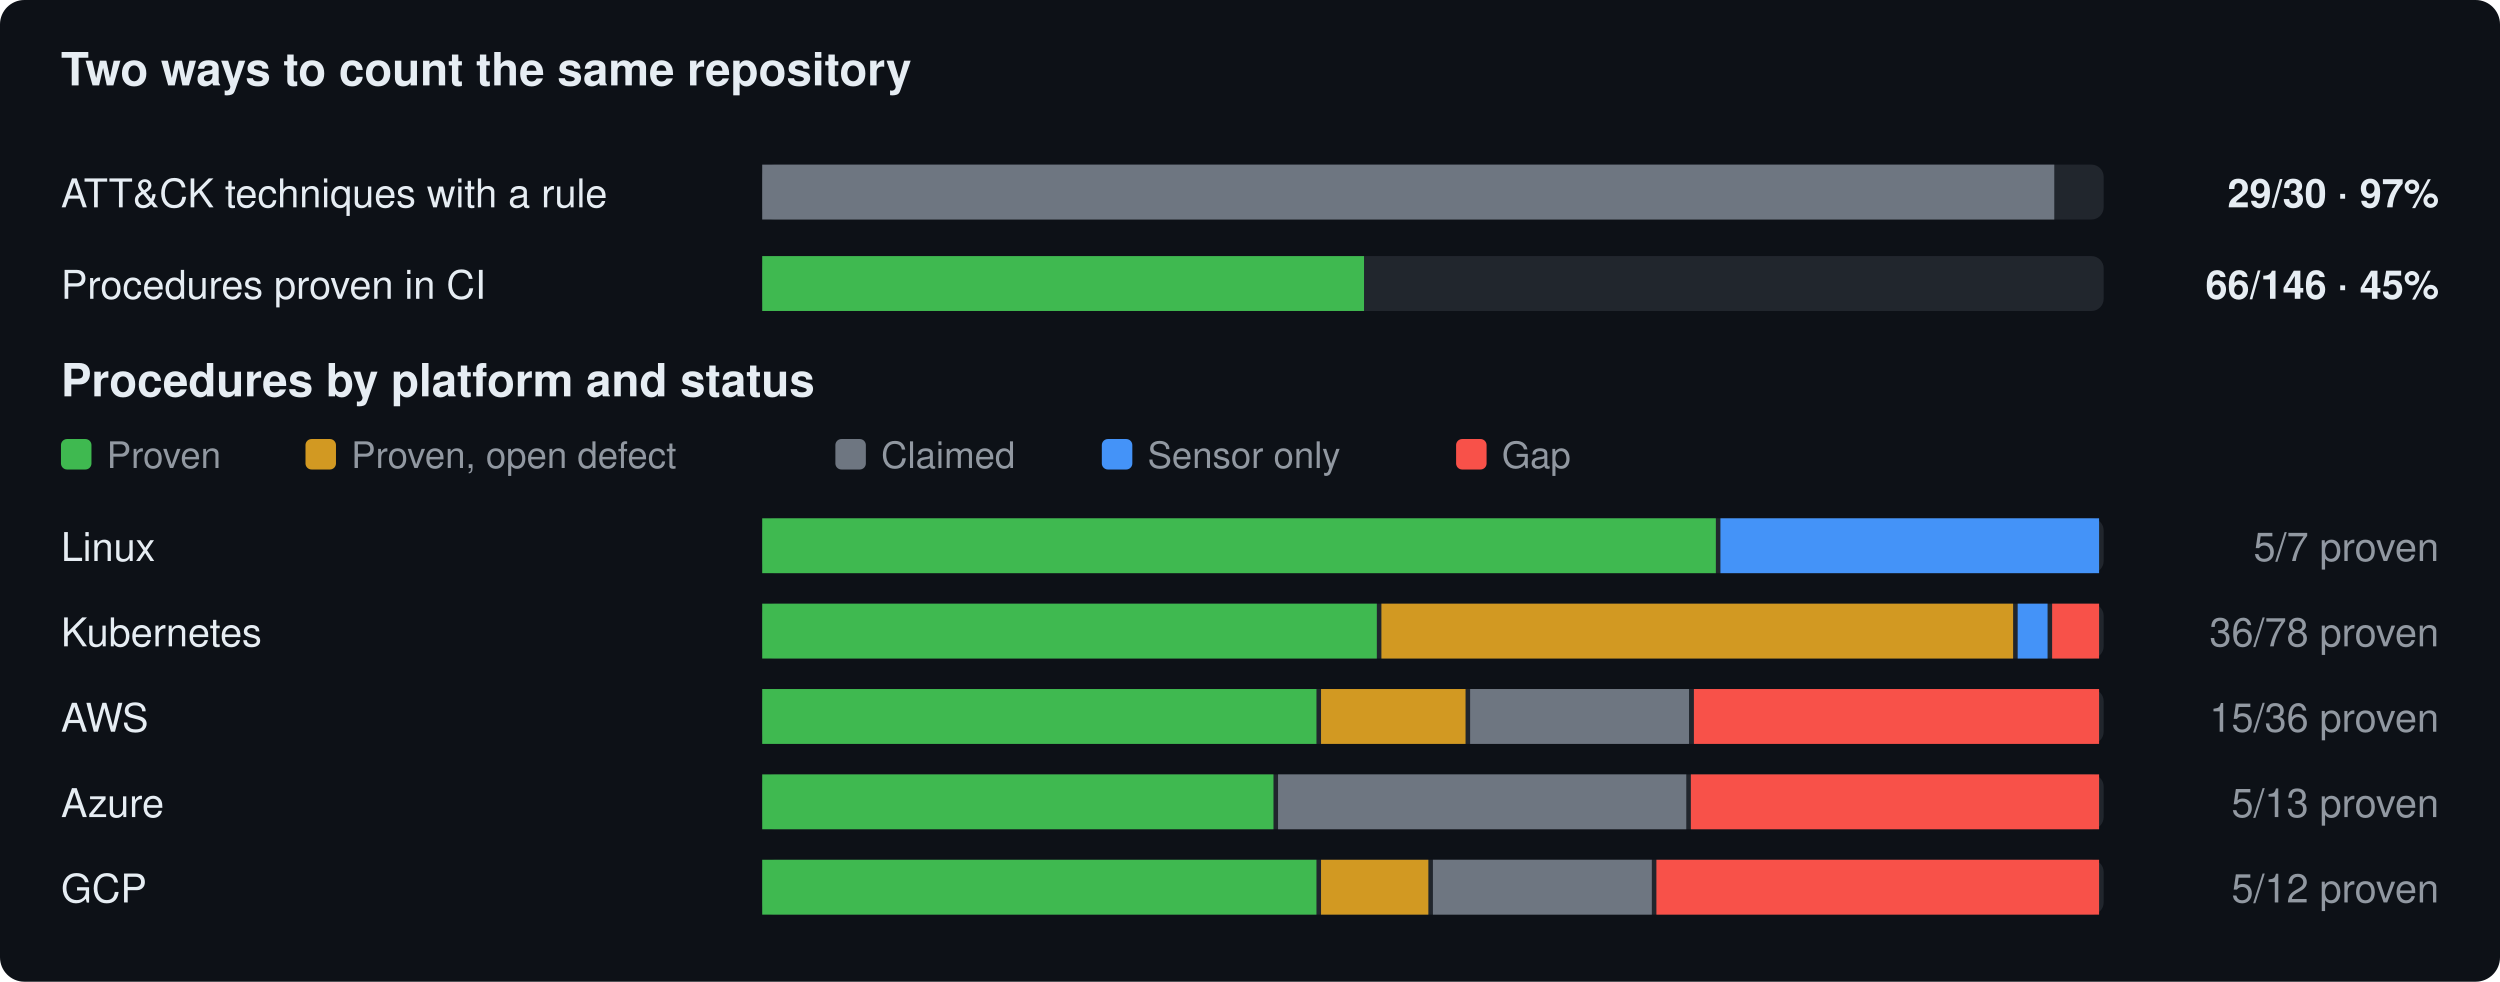
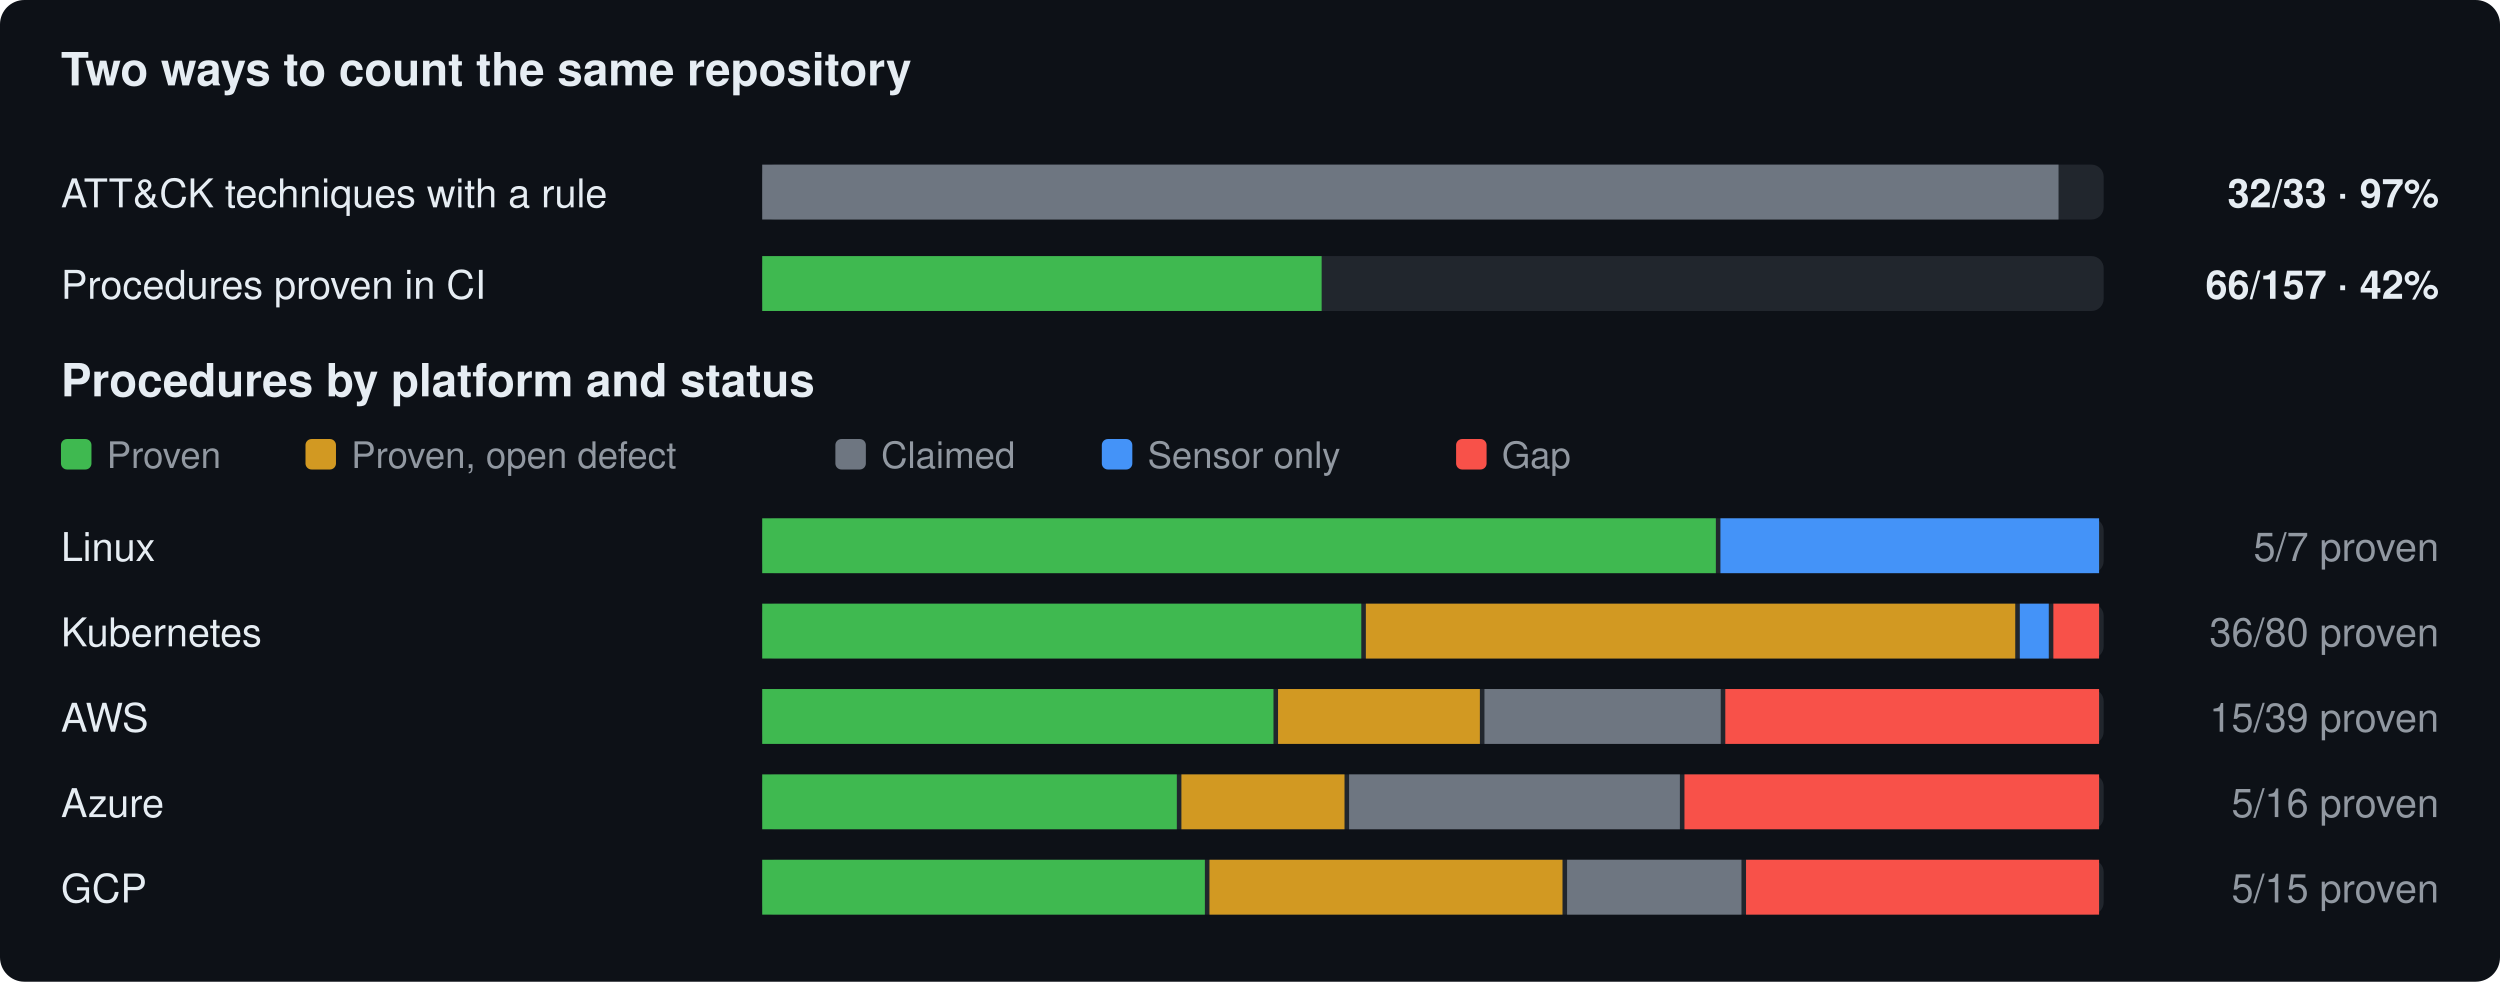
- <svg xmlns="http://www.w3.org/2000/svg" width="820" height="322" viewBox="0 0 820 322" font-family="-apple-system,BlinkMacSystemFont,'Segoe UI',Helvetica,Arial,sans-serif" role="img" aria-label="Procedure coverage: 66 of 146 procedures proven in CI">
+ <svg xmlns="http://www.w3.org/2000/svg" width="820" height="322" viewBox="0 0 820 322" font-family="-apple-system,BlinkMacSystemFont,'Segoe UI',Helvetica,Arial,sans-serif" role="img" aria-label="Procedure coverage: 66 of 157 procedures proven in CI">
  <rect width="820" height="322" rx="8" fill="#0d1117" />
  <text x="20" y="28" fill="#e6edf3" font-size="15" font-weight="600" text-anchor="start">Two ways to count the same repository</text>
  <text x="20" y="68" fill="#e6edf3" font-size="13" font-weight="400" text-anchor="start">ATT&amp;CK techniques with a rule</text>
  <rect x="250" y="54" width="440" height="18" rx="4" fill="#21262d" />
-   <rect x="250.0" y="54" width="423.8" height="18" fill="#6e7681" />
-   <text x="800" y="68" fill="#e6edf3" font-size="13" font-weight="600" text-anchor="end">29/30 · 97%</text>
+   <rect x="250.0" y="54" width="425.2" height="18" fill="#6e7681" />
+   <text x="800" y="68" fill="#e6edf3" font-size="13" font-weight="600" text-anchor="end">32/33 · 97%</text>
  <text x="20" y="98" fill="#e6edf3" font-size="13" font-weight="400" text-anchor="start">Procedures proven in CI</text>
  <rect x="250" y="84" width="440" height="18" rx="4" fill="#21262d" />
-   <rect x="250.0" y="84" width="197.4" height="18" fill="#3fb950" />
-   <text x="800" y="98" fill="#e6edf3" font-size="13" font-weight="600" text-anchor="end">66/146 · 45%</text>
+   <rect x="250.0" y="84" width="183.5" height="18" fill="#3fb950" />
+   <text x="800" y="98" fill="#e6edf3" font-size="13" font-weight="600" text-anchor="end">66/157 · 42%</text>
  <text x="20" y="130" fill="#e6edf3" font-size="15" font-weight="600" text-anchor="start">Procedures by platform and status</text>
  <rect x="20" y="144" width="10" height="10" rx="2" fill="#3fb950" />
  <text x="35" y="153.5" fill="#9198a1" font-size="12" font-weight="400" text-anchor="start">Proven</text>
  <rect x="100.2" y="144" width="10" height="10" rx="2" fill="#d29922" />
  <text x="115.2" y="153.5" fill="#9198a1" font-size="12" font-weight="400" text-anchor="start">Proven, open defect</text>
  <rect x="274.0" y="144" width="10" height="10" rx="2" fill="#6e7681" />
  <text x="289.0" y="153.5" fill="#9198a1" font-size="12" font-weight="400" text-anchor="start">Claimed</text>
  <rect x="361.4" y="144" width="10" height="10" rx="2" fill="#4493f8" />
  <text x="376.4" y="153.5" fill="#9198a1" font-size="12" font-weight="400" text-anchor="start">Sensor only</text>
  <rect x="477.6" y="144" width="10" height="10" rx="2" fill="#f85149" />
  <text x="492.6" y="153.5" fill="#9198a1" font-size="12" font-weight="400" text-anchor="start">Gap</text>
  <text x="20" y="184" fill="#e6edf3" font-size="13" font-weight="400" text-anchor="start">Linux</text>
  <rect x="250" y="170" width="440" height="18" rx="4" fill="#21262d" />
  <rect x="250.0" y="170" width="312.8" height="18" fill="#3fb950" />
  <rect x="564.3" y="170" width="124.2" height="18" fill="#4493f8" />
  <text x="800" y="184" fill="#9198a1" font-size="13" font-weight="400" text-anchor="end">5/7 proven</text>
  <text x="20" y="212" fill="#e6edf3" font-size="13" font-weight="400" text-anchor="start">Kubernetes</text>
  <rect x="250" y="198" width="440" height="18" rx="4" fill="#21262d" />
-   <rect x="250.0" y="198" width="201.6" height="18" fill="#3fb950" />
-   <rect x="453.1" y="198" width="207.2" height="18" fill="#d29922" />
-   <rect x="661.8" y="198" width="9.8" height="18" fill="#4493f8" />
-   <rect x="673.1" y="198" width="15.4" height="18" fill="#f85149" />
-   <text x="800" y="212" fill="#9198a1" font-size="13" font-weight="400" text-anchor="end">36/78 proven</text>
+   <rect x="250.0" y="198" width="196.5" height="18" fill="#3fb950" />
+   <rect x="448.0" y="198" width="213.0" height="18" fill="#d29922" />
+   <rect x="662.5" y="198" width="9.5" height="18" fill="#4493f8" />
+   <rect x="673.5" y="198" width="15.0" height="18" fill="#f85149" />
+   <text x="800" y="212" fill="#9198a1" font-size="13" font-weight="400" text-anchor="end">36/80 proven</text>
  <text x="20" y="240" fill="#e6edf3" font-size="13" font-weight="400" text-anchor="start">AWS</text>
  <rect x="250" y="226" width="440" height="18" rx="4" fill="#21262d" />
-   <rect x="250.0" y="226" width="181.8" height="18" fill="#3fb950" />
-   <rect x="433.3" y="226" width="47.4" height="18" fill="#d29922" />
-   <rect x="482.2" y="226" width="71.8" height="18" fill="#6e7681" />
-   <rect x="555.6" y="226" width="132.9" height="18" fill="#f85149" />
-   <text x="800" y="240" fill="#9198a1" font-size="13" font-weight="400" text-anchor="end">15/36 proven</text>
+   <rect x="250.0" y="226" width="167.7" height="18" fill="#3fb950" />
+   <rect x="419.2" y="226" width="66.2" height="18" fill="#d29922" />
+   <rect x="486.9" y="226" width="77.5" height="18" fill="#6e7681" />
+   <rect x="565.9" y="226" width="122.6" height="18" fill="#f85149" />
+   <text x="800" y="240" fill="#9198a1" font-size="13" font-weight="400" text-anchor="end">15/39 proven</text>
  <text x="20" y="268" fill="#e6edf3" font-size="13" font-weight="400" text-anchor="start">Azure</text>
  <rect x="250" y="254" width="440" height="18" rx="4" fill="#21262d" />
-   <rect x="250.0" y="254" width="167.7" height="18" fill="#3fb950" />
-   <rect x="419.2" y="254" width="133.9" height="18" fill="#6e7681" />
-   <rect x="554.6" y="254" width="133.9" height="18" fill="#f85149" />
-   <text x="800" y="268" fill="#9198a1" font-size="13" font-weight="400" text-anchor="end">5/13 proven</text>
+   <rect x="250.0" y="254" width="136.0" height="18" fill="#3fb950" />
+   <rect x="387.5" y="254" width="53.5" height="18" fill="#d29922" />
+   <rect x="442.5" y="254" width="108.5" height="18" fill="#6e7681" />
+   <rect x="552.5" y="254" width="136.0" height="18" fill="#f85149" />
+   <text x="800" y="268" fill="#9198a1" font-size="13" font-weight="400" text-anchor="end">5/16 proven</text>
  <text x="20" y="296" fill="#e6edf3" font-size="13" font-weight="400" text-anchor="start">GCP</text>
  <rect x="250" y="282" width="440" height="18" rx="4" fill="#21262d" />
-   <rect x="250.0" y="282" width="181.8" height="18" fill="#3fb950" />
-   <rect x="433.3" y="282" width="35.2" height="18" fill="#d29922" />
-   <rect x="470.0" y="282" width="71.8" height="18" fill="#6e7681" />
-   <rect x="543.3" y="282" width="145.2" height="18" fill="#f85149" />
-   <text x="800" y="296" fill="#9198a1" font-size="13" font-weight="400" text-anchor="end">5/12 proven</text>
+   <rect x="250.0" y="282" width="145.2" height="18" fill="#3fb950" />
+   <rect x="396.7" y="282" width="115.8" height="18" fill="#d29922" />
+   <rect x="514.0" y="282" width="57.2" height="18" fill="#6e7681" />
+   <rect x="572.7" y="282" width="115.8" height="18" fill="#f85149" />
+   <text x="800" y="296" fill="#9198a1" font-size="13" font-weight="400" text-anchor="end">5/15 proven</text>
</svg>
